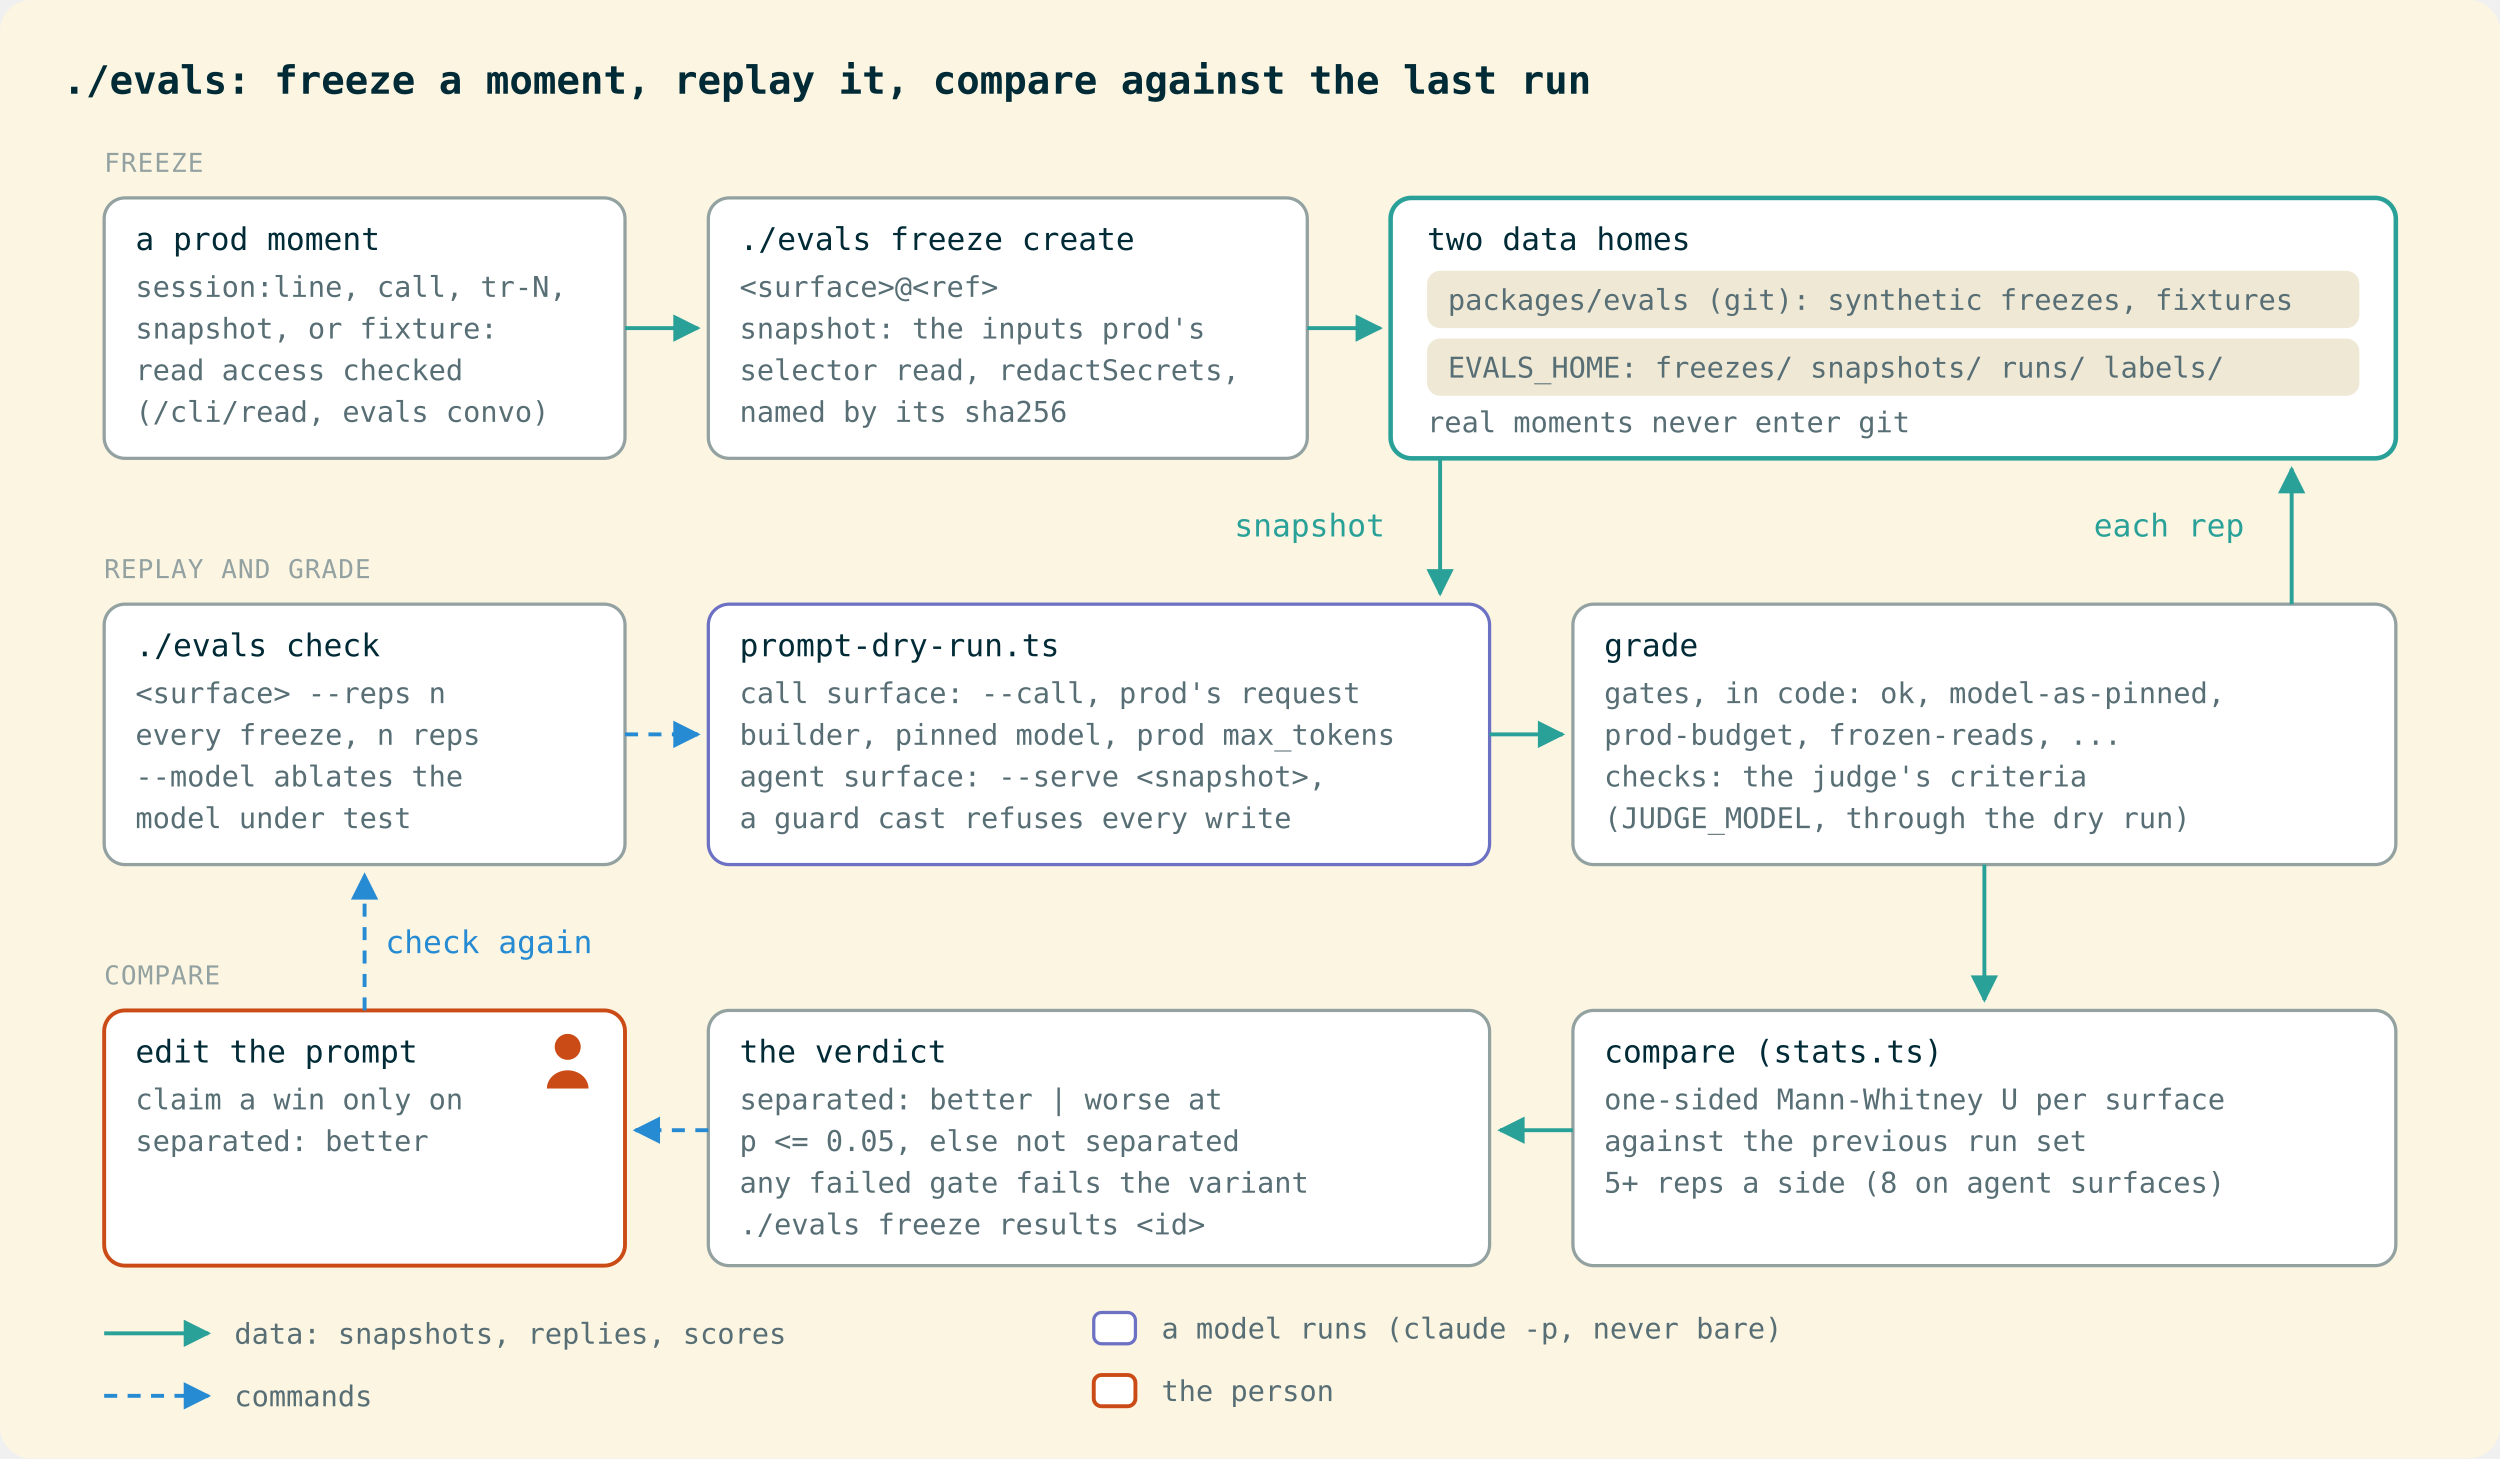
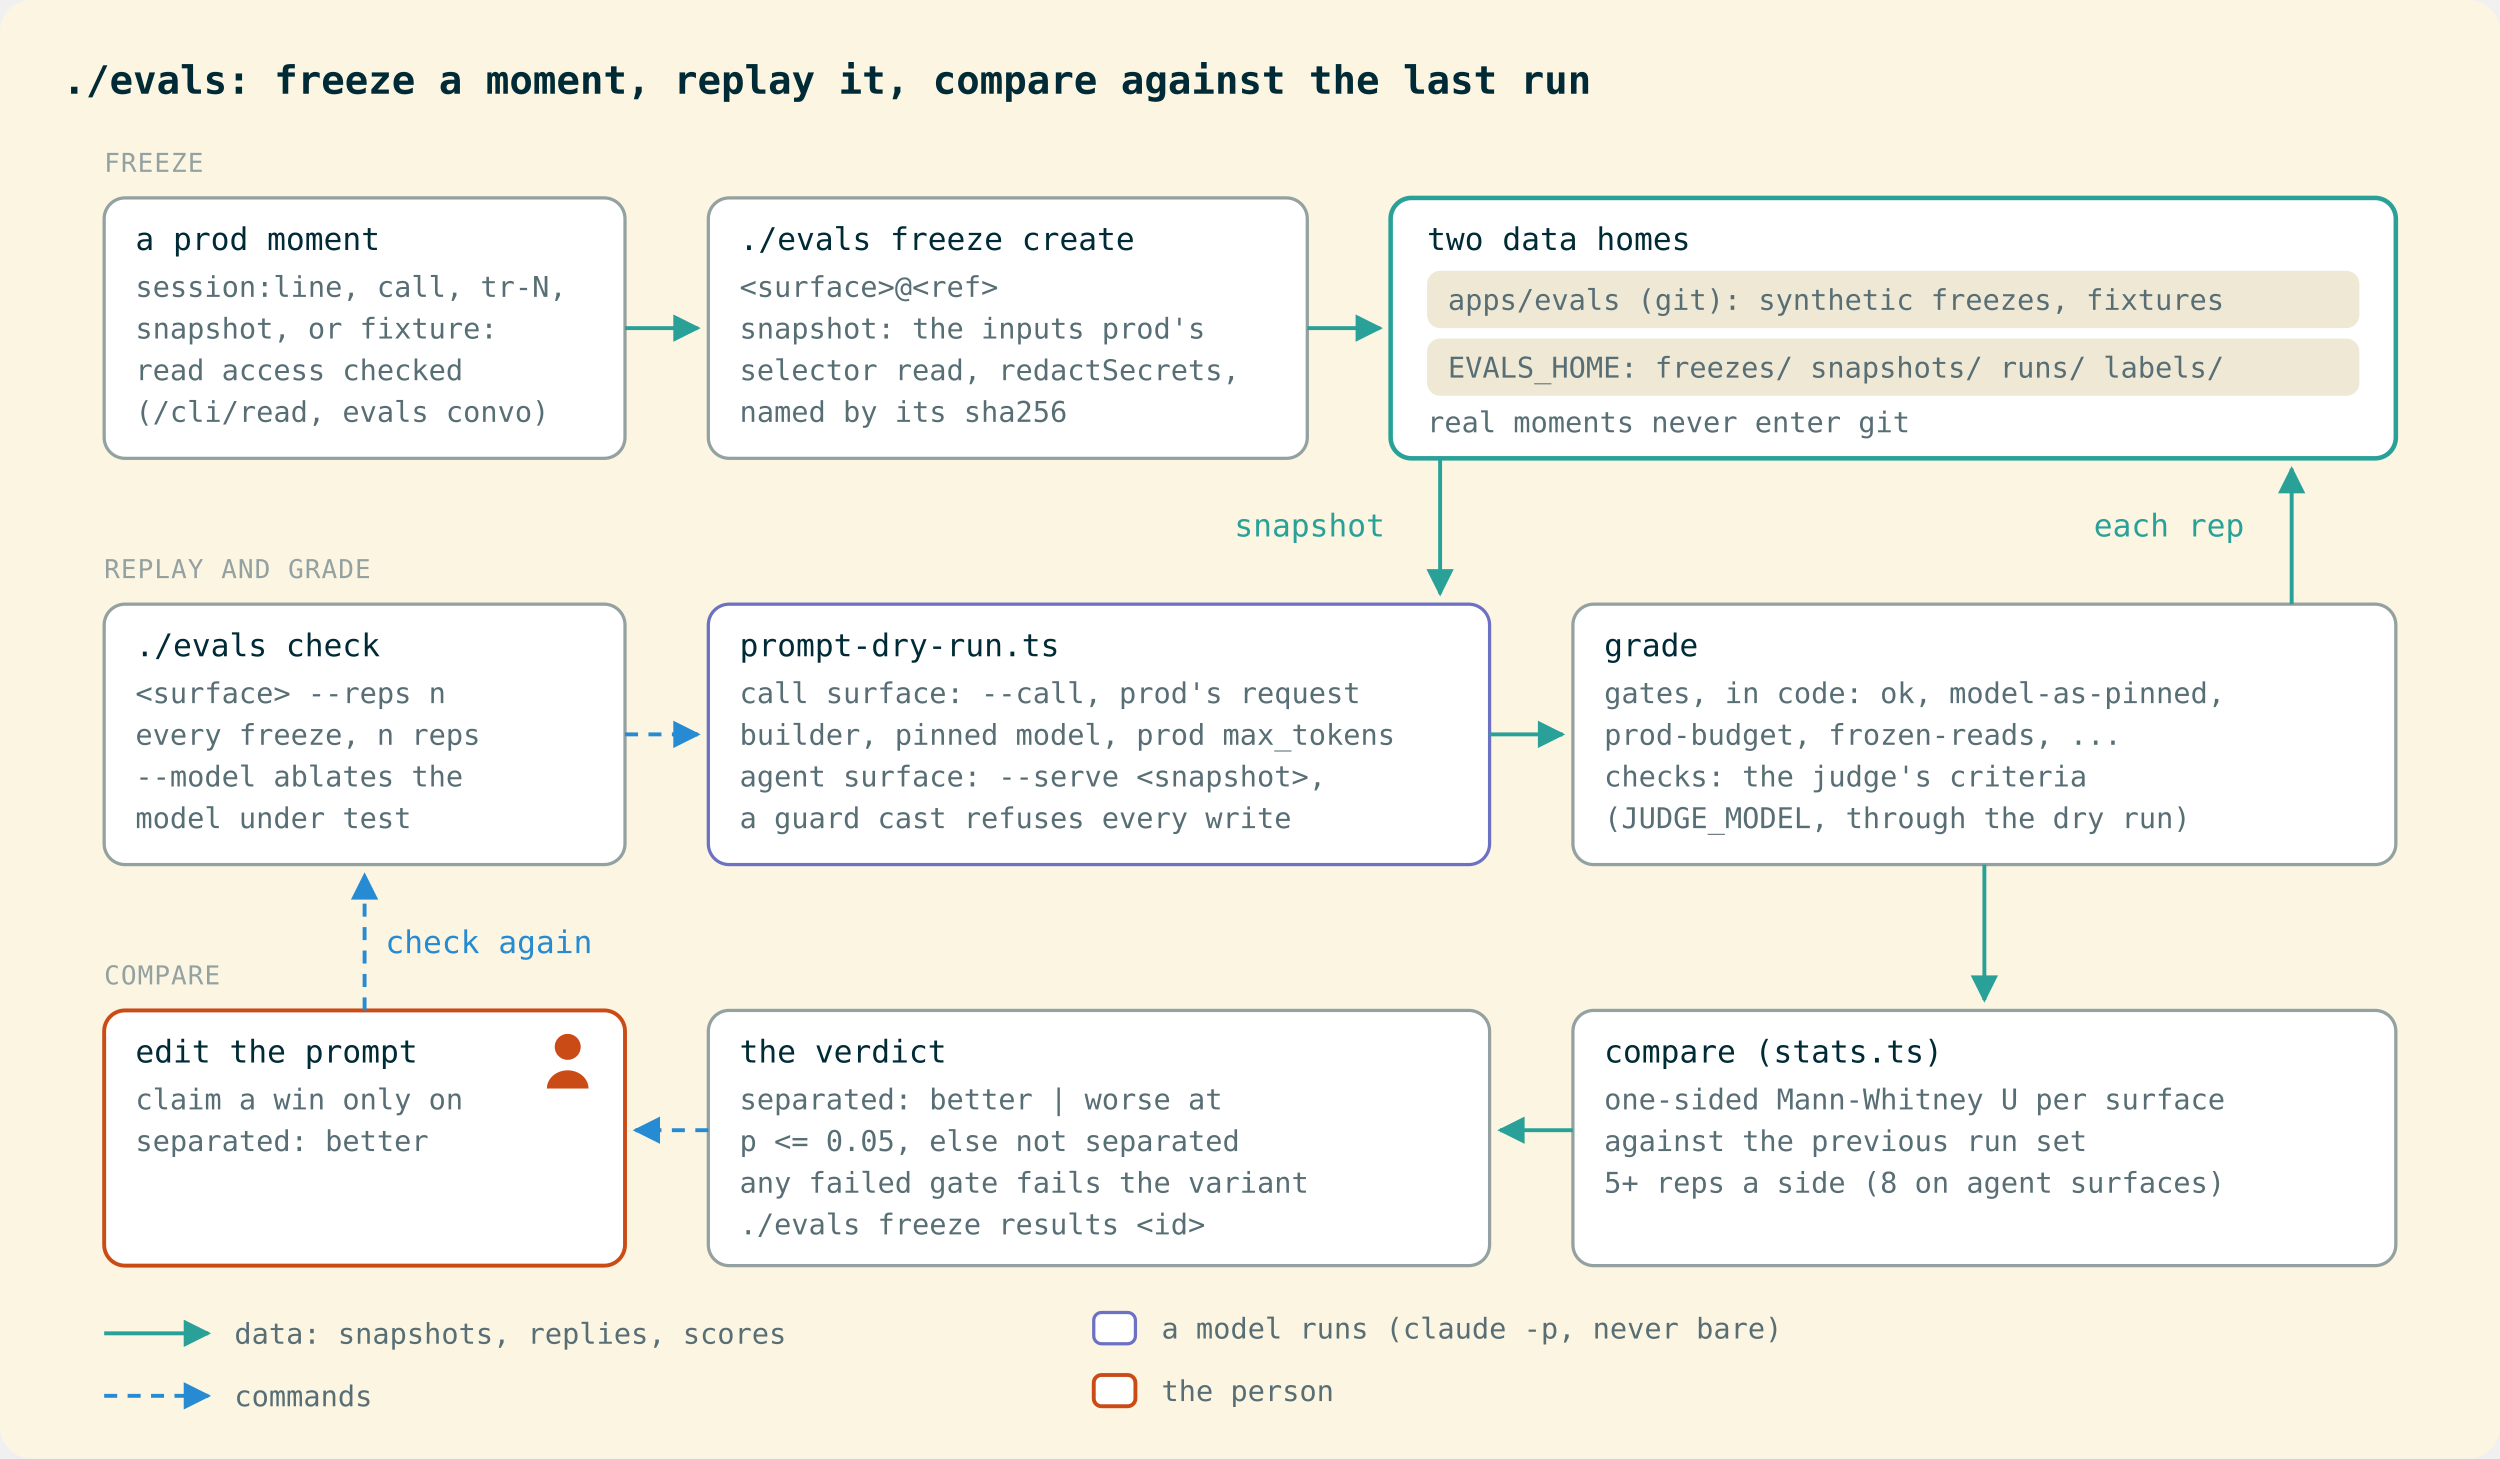
<svg xmlns="http://www.w3.org/2000/svg" viewBox="0 0 960 560" role="img" aria-labelledby="t d">
  <style>
    .page { fill: #FBF5E2 }
    .card { fill: #ffffff; stroke: #93a1a1; stroke-width: 1.25 }
    .inset { fill: #eee8d5; stroke: none }
    .zone { fill: none; stroke: #93a1a1; stroke-width: 1; stroke-dasharray: 3 4 }
    .agent { fill: #ffffff; stroke: #6c71c4; stroke-width: 1.25 }
    .core { fill: #ffffff; stroke: #2aa198; stroke-width: 1.75 }
    .human { fill: #ffffff; stroke: #cb4b16; stroke-width: 1.5 }
    .ok { fill: #ffffff; stroke: #859900; stroke-width: 1.25 }
    text { font-family: 'JetBrains Mono', ui-monospace, SFMono-Regular, Menlo, monospace; fill: #002b36 }
    .h { font-size: 15px; font-weight: 600 }
    .l { font-size: 12px }
    .n { font-size: 11px; fill: #586e75 }
    .k { font-size: 10px; fill: #93a1a1; letter-spacing: .04em }
    .data { stroke: #2aa198; stroke-width: 1.5; fill: none }
    .cmd { stroke: #268bd2; stroke-width: 1.5; fill: none; stroke-dasharray: 5 4 }
    .dataLbl { fill: #2aa198 }
    .cmdLbl { fill: #268bd2 }
    .ah-data { fill: #2aa198 }
    .ah-cmd { fill: #268bd2 }
    .person { fill: #cb4b16 }
    @media (prefers-color-scheme: dark) {
      .page { fill: #002b36 }
      .card, .agent, .core, .human, .ok { fill: #08404e }
      .card { stroke: #586e75 }
      .inset { fill: #073642 }
      .zone { stroke: #586e75 }
      text { fill: #fdf6e3 }
      .n { fill: #93a1a1 }
      .k { fill: #657b83 }
      .dataLbl { fill: #2aa198 }
      .cmdLbl { fill: #268bd2 }
    }
  </style>
  <defs>
    <marker id="aData" viewBox="0 0 10 10" refX="9" refY="5" markerWidth="7" markerHeight="7" orient="auto-start-reverse">
      <path class="ah-data" d="M0 0L10 5L0 10z" />
    </marker>
    <marker id="aCmd" viewBox="0 0 10 10" refX="9" refY="5" markerWidth="7" markerHeight="7" orient="auto-start-reverse">
      <path class="ah-cmd" d="M0 0L10 5L0 10z" />
    </marker>
  </defs>
  <rect class="page" width="960" height="560" rx="12" />
  <text class="h" x="24" y="36">./evals: freeze a moment, replay it, compare against the last run</text>
  <text class="k" x="40" y="66">FREEZE</text>
  <rect class="card" x="40" y="76" width="200" height="100" rx="8" />
  <text class="l" x="52" y="96">a prod moment</text>
  <text class="n" x="52" y="114">session:line, call, tr-N,</text>
  <text class="n" x="52" y="130">snapshot, or fixture:</text>
  <text class="n" x="52" y="146">read access checked</text>
  <text class="n" x="52" y="162">(/cli/read, evals convo)</text>
  <rect class="card" x="272" y="76" width="230" height="100" rx="8" />
  <text class="l" x="284" y="96">./evals freeze create</text>
  <text class="n" x="284" y="114">&lt;surface&gt;@&lt;ref&gt;</text>
  <text class="n" x="284" y="130">snapshot: the inputs prod's</text>
  <text class="n" x="284" y="146">selector read, redactSecrets,</text>
  <text class="n" x="284" y="162">named by its sha256</text>
  <rect class="core" x="534" y="76" width="386" height="100" rx="8" />
  <text class="l" x="548" y="96">two data homes</text>
  <rect class="inset" x="548" y="104" width="358" height="22" rx="5" />
-   <text class="n" x="556" y="119">packages/evals (git): synthetic freezes, fixtures</text>
+   <text class="n" x="556" y="119">apps/evals (git): synthetic freezes, fixtures</text>
  <rect class="inset" x="548" y="130" width="358" height="22" rx="5" />
  <text class="n" x="556" y="145">EVALS_HOME: freezes/ snapshots/ runs/ labels/</text>
  <text class="n" x="548" y="166">real moments never enter git</text>
  <path class="data" d="M240 126 H268" marker-end="url(#aData)" />
  <path class="data" d="M502 126 H530" marker-end="url(#aData)" />
  <text class="k" x="40" y="222">REPLAY AND GRADE</text>
  <rect class="card" x="40" y="232" width="200" height="100" rx="8" />
  <text class="l" x="52" y="252">./evals check</text>
  <text class="n" x="52" y="270">&lt;surface&gt; --reps n</text>
  <text class="n" x="52" y="286">every freeze, n reps</text>
  <text class="n" x="52" y="302">--model ablates the</text>
  <text class="n" x="52" y="318">model under test</text>
  <rect class="agent" x="272" y="232" width="300" height="100" rx="8" />
  <text class="l" x="284" y="252">prompt-dry-run.ts</text>
  <text class="n" x="284" y="270">call surface: --call, prod's request</text>
  <text class="n" x="284" y="286">builder, pinned model, prod max_tokens</text>
  <text class="n" x="284" y="302">agent surface: --serve &lt;snapshot&gt;,</text>
  <text class="n" x="284" y="318">a guard cast refuses every write</text>
  <rect class="card" x="604" y="232" width="316" height="100" rx="8" />
  <text class="l" x="616" y="252">grade</text>
  <text class="n" x="616" y="270">gates, in code: ok, model-as-pinned,</text>
  <text class="n" x="616" y="286">prod-budget, frozen-reads, ...</text>
  <text class="n" x="616" y="302">checks: the judge's criteria</text>
  <text class="n" x="616" y="318">(JUDGE_MODEL, through the dry run)</text>
  <path class="cmd" d="M240 282 H268" marker-end="url(#aCmd)" />
  <path class="data" d="M572 282 H600" marker-end="url(#aData)" />
  <path class="data" d="M553 176 V228" marker-end="url(#aData)" />
  <text class="l dataLbl" x="474" y="206">snapshot</text>
  <path class="data" d="M880 232 V180" marker-end="url(#aData)" />
  <text class="l dataLbl" x="804" y="206">each rep</text>
  <text class="k" x="40" y="378">COMPARE</text>
  <rect class="human" x="40" y="388" width="200" height="98" rx="8" />
  <circle class="person" cx="218" cy="402" r="5" />
  <path class="person" d="M210 418 a8 7 0 0 1 16 0 z" />
  <text class="l" x="52" y="408">edit the prompt</text>
  <text class="n" x="52" y="426">claim a win only on</text>
  <text class="n" x="52" y="442">separated: better</text>
  <rect class="card" x="272" y="388" width="300" height="98" rx="8" />
  <text class="l" x="284" y="408">the verdict</text>
  <text class="n" x="284" y="426">separated: better | worse at</text>
  <text class="n" x="284" y="442">p &lt;= 0.05, else not separated</text>
  <text class="n" x="284" y="458">any failed gate fails the variant</text>
  <text class="n" x="284" y="474">./evals freeze results &lt;id&gt;</text>
  <rect class="card" x="604" y="388" width="316" height="98" rx="8" />
  <text class="l" x="616" y="408">compare (stats.ts)</text>
  <text class="n" x="616" y="426">one-sided Mann-Whitney U per surface</text>
  <text class="n" x="616" y="442">against the previous run set</text>
  <text class="n" x="616" y="458">5+ reps a side (8 on agent surfaces)</text>
  <path class="data" d="M762 332 V384" marker-end="url(#aData)" />
  <path class="data" d="M604 434 H576" marker-end="url(#aData)" />
  <path class="cmd" d="M272 434 H244" marker-end="url(#aCmd)" />
  <path class="cmd" d="M140 388 V336" marker-end="url(#aCmd)" />
  <text class="l cmdLbl" x="148" y="366">check again</text>
  <path class="data" d="M40 512 H80" marker-end="url(#aData)" />
  <text class="n" x="90" y="516">data: snapshots, replies, scores</text>
  <path class="cmd" d="M40 536 H80" marker-end="url(#aCmd)" />
  <text class="n" x="90" y="540">commands</text>
  <rect class="agent" x="420" y="504" width="16" height="12" rx="3" />
  <text class="n" x="446" y="514">a model runs (claude -p, never bare)</text>
  <rect class="human" x="420" y="528" width="16" height="12" rx="3" />
  <text class="n" x="446" y="538">the person</text>
</svg>
